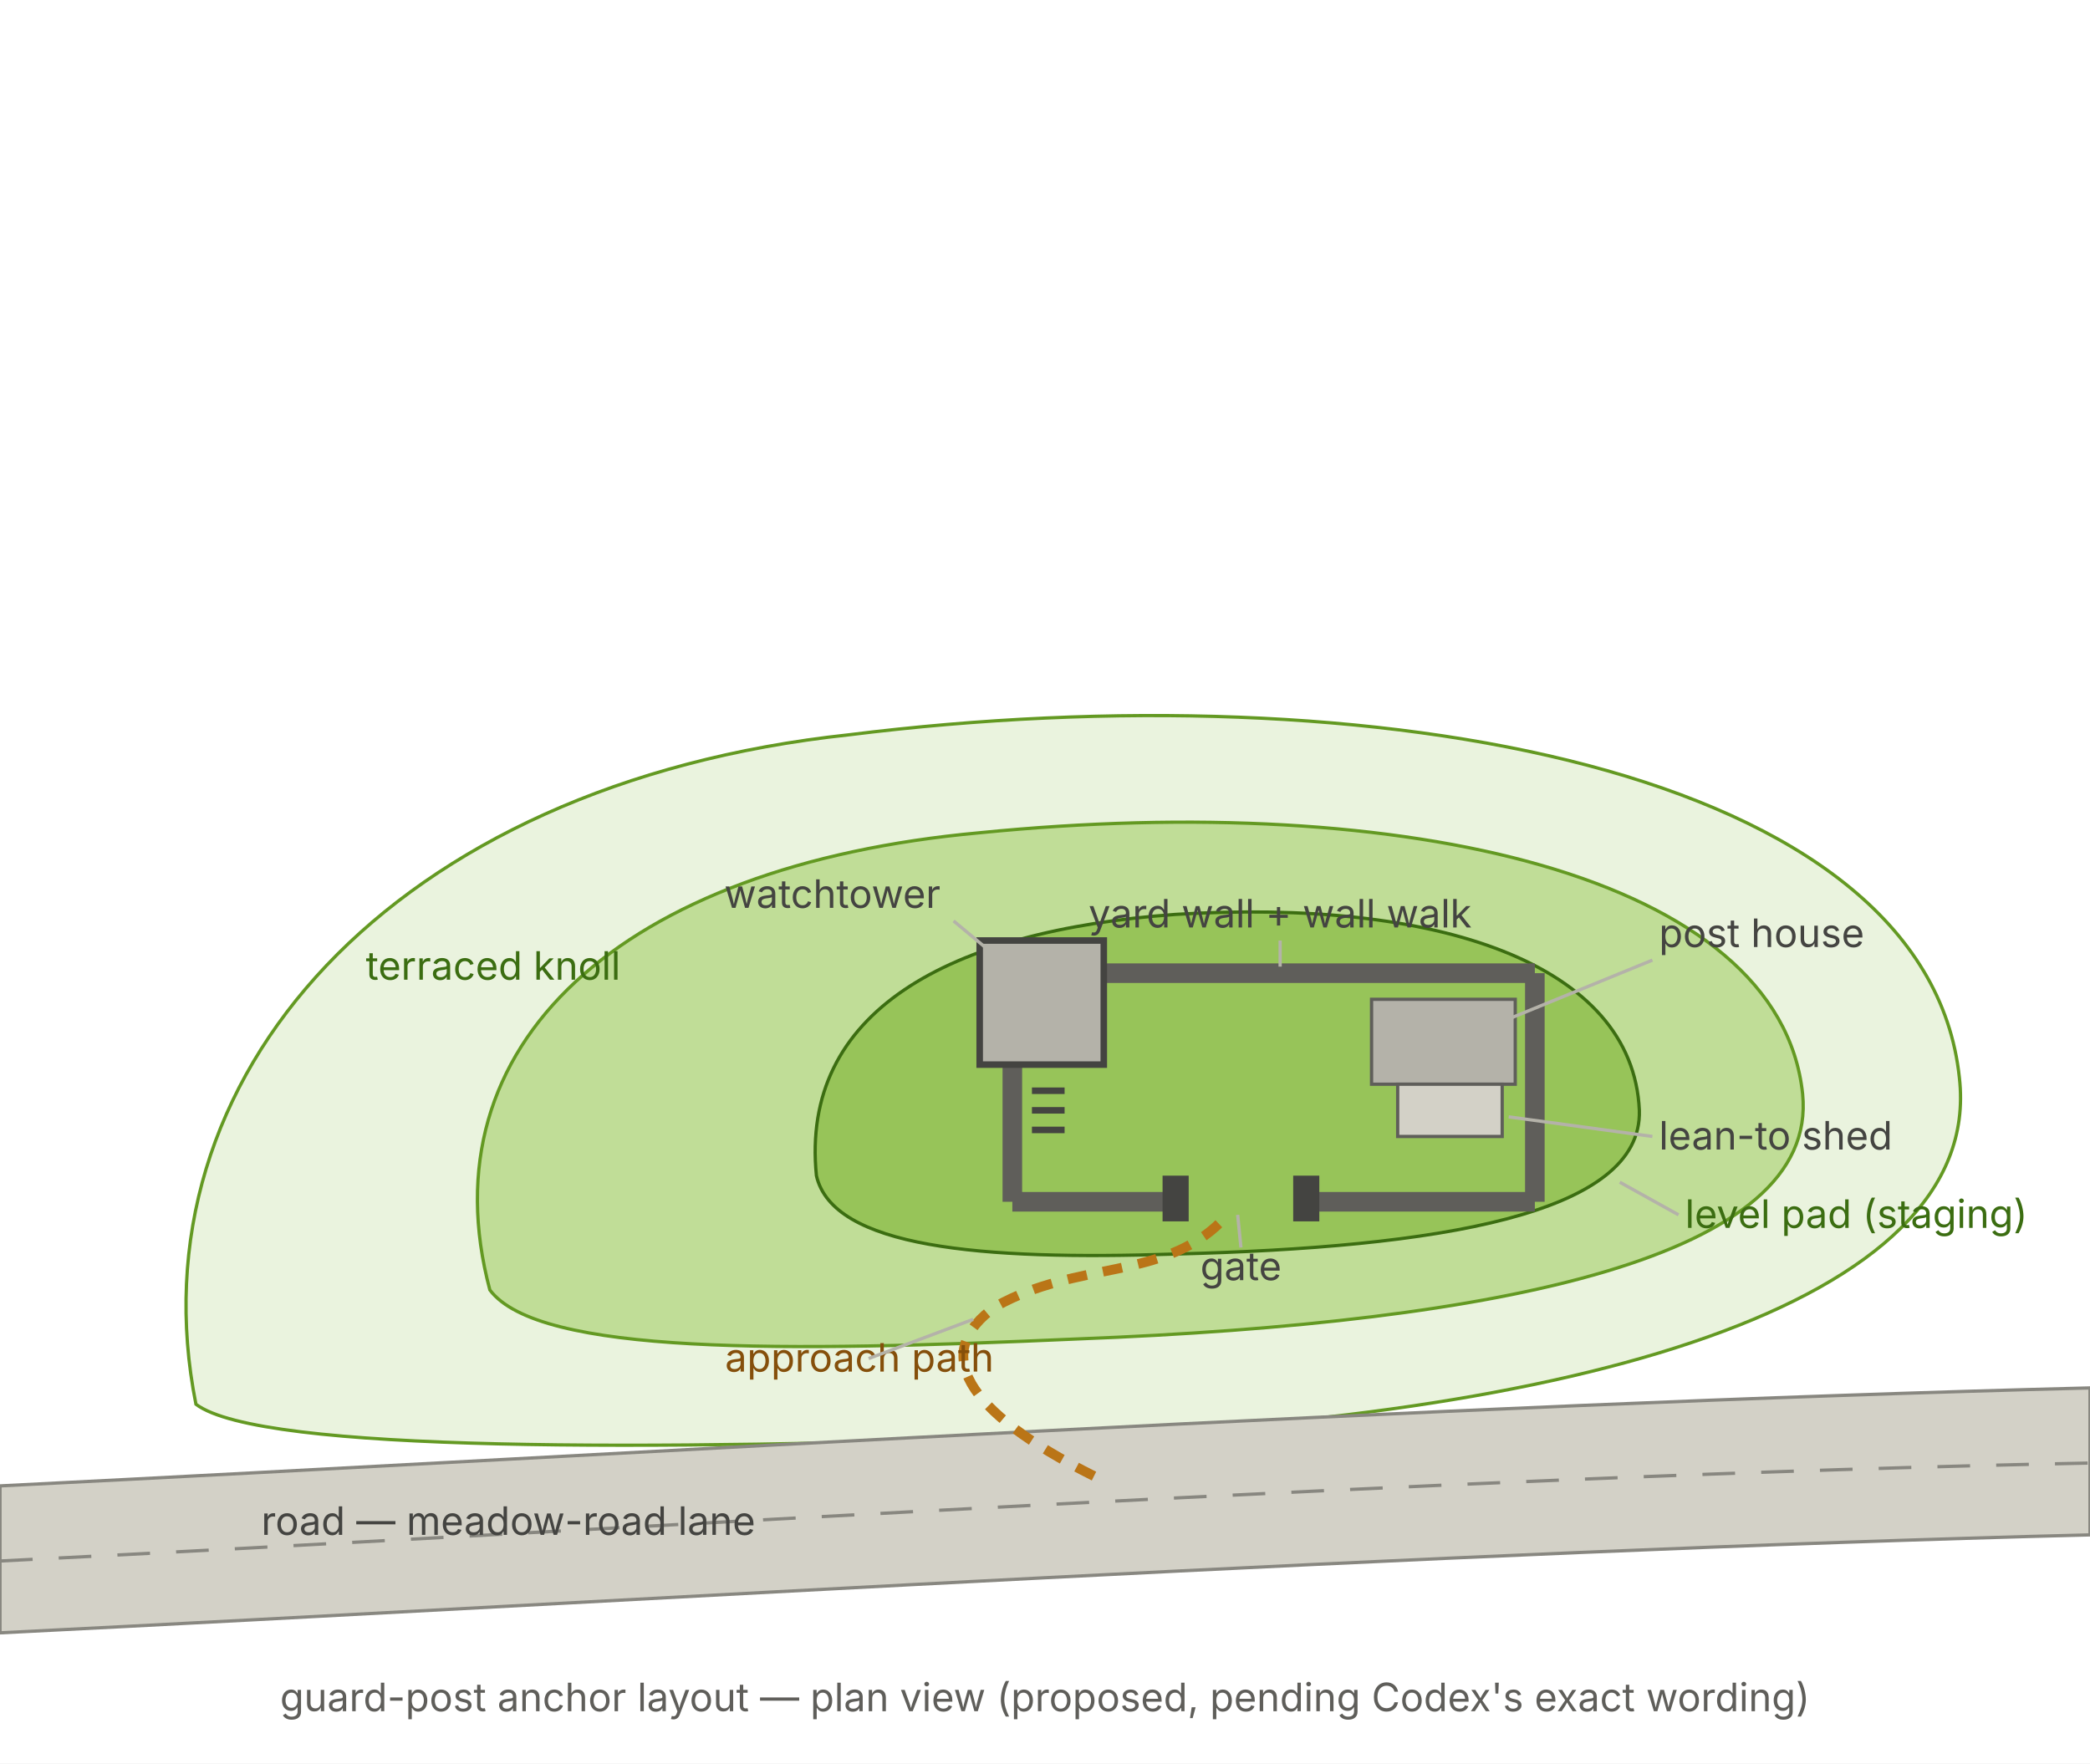
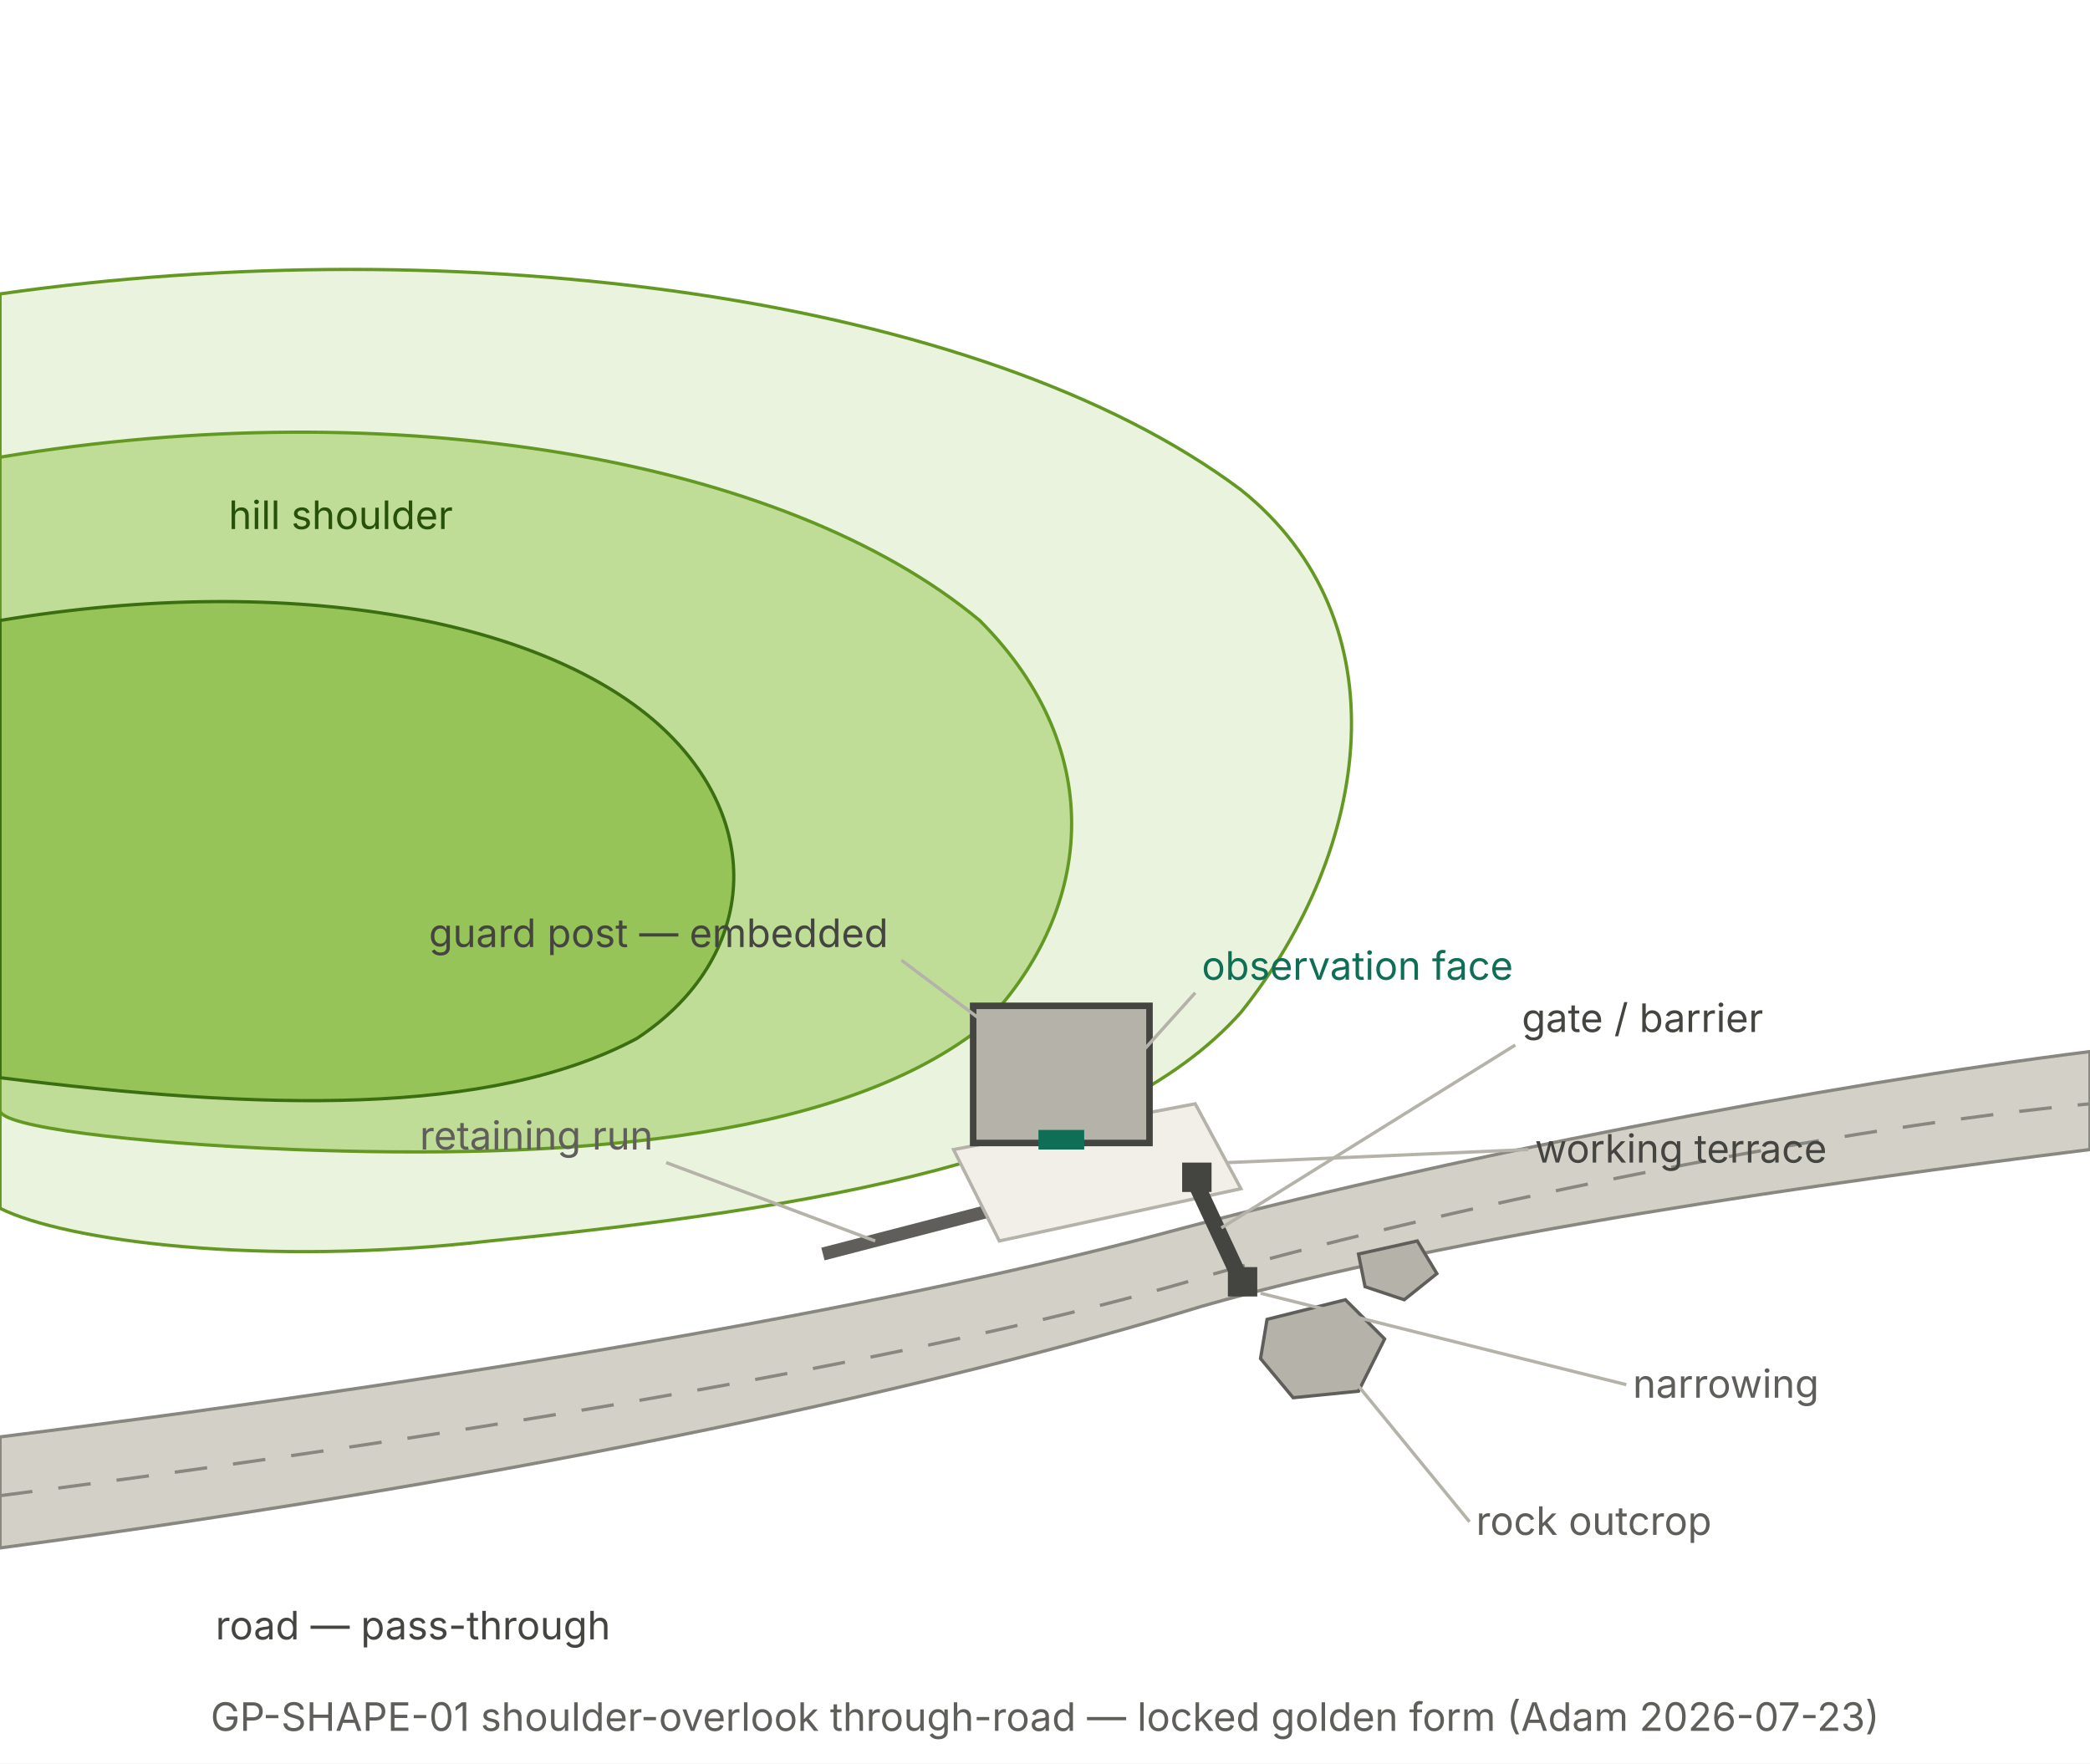
<svg xmlns="http://www.w3.org/2000/svg" viewBox="0 0 640 540" role="img" aria-labelledby="at ad" font-family="ui-sans-serif, -apple-system, 'Segoe UI', sans-serif">
  <rect x="0" y="0" width="640" height="540" fill="#FFFFFF" />
-   <path d="M60,430 C40,330 120,240 260,225 C420,205 590,235 600,330 C608,400 480,435 320,440 C200,444 80,445 60,430 Z" fill="#EAF3DE" stroke="#639922" />
-   <path d="M150,395 C130,320 190,265 300,255 C430,242 545,268 552,335 C557,385 460,405 330,410 C240,414 165,415 150,395 Z" fill="#C0DD97" stroke="#639922" />
-   <path d="M250,360 C245,310 290,285 360,280 C440,275 500,295 502,340 C503,372 440,382 360,384 C300,386 255,382 250,360 Z" fill="#97C459" stroke="#3B6D11" />
-   <path d="M0,455 C200,445 440,430 640,425 L640,470 C440,475 200,490 0,500 Z" fill="#D3D1C7" stroke="#888780" />
-   <path d="M0,478 C200,468 440,452 640,448" fill="none" stroke="#888780" stroke-dasharray="10 8" />
-   <path d="M335,452 C295,432 285,414 305,400 C330,386 356,392 374,374" fill="none" stroke="#BA7517" stroke-width="3" stroke-dasharray="6 5" />
-   <line x1="310" y1="298" x2="470" y2="298" stroke="#5F5E5A" stroke-width="6" />
-   <line x1="470" y1="298" x2="470" y2="368" stroke="#5F5E5A" stroke-width="6" />
-   <line x1="470" y1="368" x2="400" y2="368" stroke="#5F5E5A" stroke-width="6" />
-   <line x1="360" y1="368" x2="310" y2="368" stroke="#5F5E5A" stroke-width="6" />
-   <line x1="310" y1="368" x2="310" y2="298" stroke="#5F5E5A" stroke-width="6" />
-   <rect x="356" y="360" width="8" height="14" fill="#444441" />
-   <rect x="396" y="360" width="8" height="14" fill="#444441" />
-   <rect x="300" y="288" width="38" height="38" fill="#B4B2A9" stroke="#444441" stroke-width="2" />
-   <rect x="420" y="306" width="44" height="26" fill="#B4B2A9" stroke="#5F5E5A" />
-   <rect x="428" y="332" width="32" height="16" fill="#D3D1C7" stroke="#5F5E5A" />
-   <line x1="316" y1="334" x2="326" y2="334" stroke="#444441" stroke-width="2" />
-   <line x1="316" y1="340" x2="326" y2="340" stroke="#444441" stroke-width="2" />
-   <line x1="316" y1="346" x2="326" y2="346" stroke="#444441" stroke-width="2" />
-   <text x="80" y="470" font-size="12" fill="#444441">road — meadow-road lane</text>
-   <text x="112" y="300" font-size="12" fill="#3B6D11">terraced knoll</text>
-   <text x="222" y="420" font-size="12" fill="#854F0B">approach path</text>
-   <line x1="266" y1="416" x2="298" y2="404" stroke="#B4B2A9" />
-   <text x="508" y="290" font-size="12" fill="#444441">post house</text>
-   <line x1="506" y1="294" x2="462" y2="312" stroke="#B4B2A9" />
-   <text x="508" y="352" font-size="12" fill="#444441">lean-to shed</text>
-   <line x1="506" y1="348" x2="462" y2="342" stroke="#B4B2A9" />
-   <text x="288" y="278" font-size="12" fill="#444441" text-anchor="end">watchtower</text>
-   <line x1="292" y1="282" x2="304" y2="292" stroke="#B4B2A9" />
-   <text x="380" y="392" font-size="12" fill="#444441" text-anchor="middle">gate</text>
-   <line x1="380" y1="382" x2="379" y2="372" stroke="#B4B2A9" />
-   <text x="392" y="284" font-size="12" fill="#444441" text-anchor="middle">yard wall + wall walk</text>
-   <line x1="392" y1="288" x2="392" y2="296" stroke="#B4B2A9" />
-   <text x="516" y="376" font-size="12" fill="#3B6D11">level pad (staging)</text>
-   <line x1="514" y1="372" x2="496" y2="362" stroke="#B4B2A9" />
-   <text x="320" y="524" font-size="12" fill="#5F5E5A" text-anchor="middle">guard-post anchor layout — plan view (proposed, pending Codex's exact wording)</text>
+   <path d="M0,90 C140,70 300,90 380,150 C430,190 420,260 380,310 C340,355 250,370 150,380 C80,388 20,380 0,370 Z" fill="#EAF3DE" stroke="#639922" />
+   <path d="M0,140 C120,120 240,140 300,190 C340,230 335,280 300,315 C255,350 170,355 90,352 C40,350 0,345 0,340 Z" fill="#C0DD97" stroke="#639922" />
+   <path d="M0,190 C90,175 170,190 205,225 C235,255 230,295 195,318 C150,342 80,340 0,330 Z" fill="#97C459" stroke="#3B6D11" />
+   <path d="M0,440 C160,420 280,398 355,378 C440,355 560,332 640,322 L640,352 C560,362 445,378 368,400 C290,424 165,452 0,474 Z" fill="#D3D1C7" stroke="#888780" />
+   <path d="M0,458 C170,436 300,412 372,390 C450,368 565,345 640,338" fill="none" stroke="#888780" stroke-dasharray="10 8" />
+   <line x1="252" y1="384" x2="360" y2="356" stroke="#5F5E5A" stroke-width="4" />
+   <polygon points="292,352 366,338 380,364 306,380" fill="#F1EFE8" stroke="#B4B2A9" />
+   <rect x="298" y="308" width="54" height="42" fill="#B4B2A9" stroke="#444441" stroke-width="2" />
+   <rect x="318" y="346" width="14" height="6" fill="#0F6E56" />
+   <line x1="366" y1="362" x2="380" y2="392" stroke="#444441" stroke-width="5" />
+   <rect x="362" y="356" width="9" height="9" fill="#444441" />
+   <rect x="376" y="388" width="9" height="9" fill="#444441" />
+   <polygon points="388,404 412,398 424,410 416,426 396,428 386,416" fill="#B4B2A9" stroke="#5F5E5A" />
+   <polygon points="416,384 434,380 440,390 430,398 418,394" fill="#B4B2A9" stroke="#5F5E5A" />
+   <text x="70" y="162" font-size="12" fill="#27500A">hill shoulder</text>
+   <text x="272" y="290" font-size="12" fill="#444441" text-anchor="end">guard post — embedded</text>
+   <line x1="276" y1="294" x2="300" y2="312" stroke="#B4B2A9" />
+   <text x="368" y="300" font-size="12" fill="#0F6E56">observation face</text>
+   <line x1="366" y1="304" x2="330" y2="344" stroke="#B4B2A9" />
+   <text x="466" y="316" font-size="12" fill="#444441">gate / barrier</text>
+   <line x1="464" y1="320" x2="374" y2="376" stroke="#B4B2A9" />
+   <text x="470" y="356" font-size="12" fill="#444441">working terrace</text>
+   <line x1="468" y1="352" x2="376" y2="356" stroke="#B4B2A9" />
+   <text x="500" y="428" font-size="12" fill="#5F5E5A">narrowing</text>
+   <line x1="498" y1="424" x2="386" y2="396" stroke="#B4B2A9" />
+   <text x="452" y="470" font-size="12" fill="#5F5E5A">rock outcrop</text>
+   <line x1="450" y1="466" x2="414" y2="422" stroke="#B4B2A9" />
+   <text x="200" y="352" font-size="12" fill="#5F5E5A" text-anchor="end">retaining run</text>
+   <line x1="204" y1="356" x2="268" y2="380" stroke="#B4B2A9" />
+   <text x="66" y="502" font-size="12" fill="#444441">road — pass-through</text>
+   <text x="320" y="530" font-size="12" fill="#5F5E5A" text-anchor="middle">GP-SHAPE-01 shoulder-overlook through-road — locked golden form (Adam 2026-07-23)</text>
</svg>
